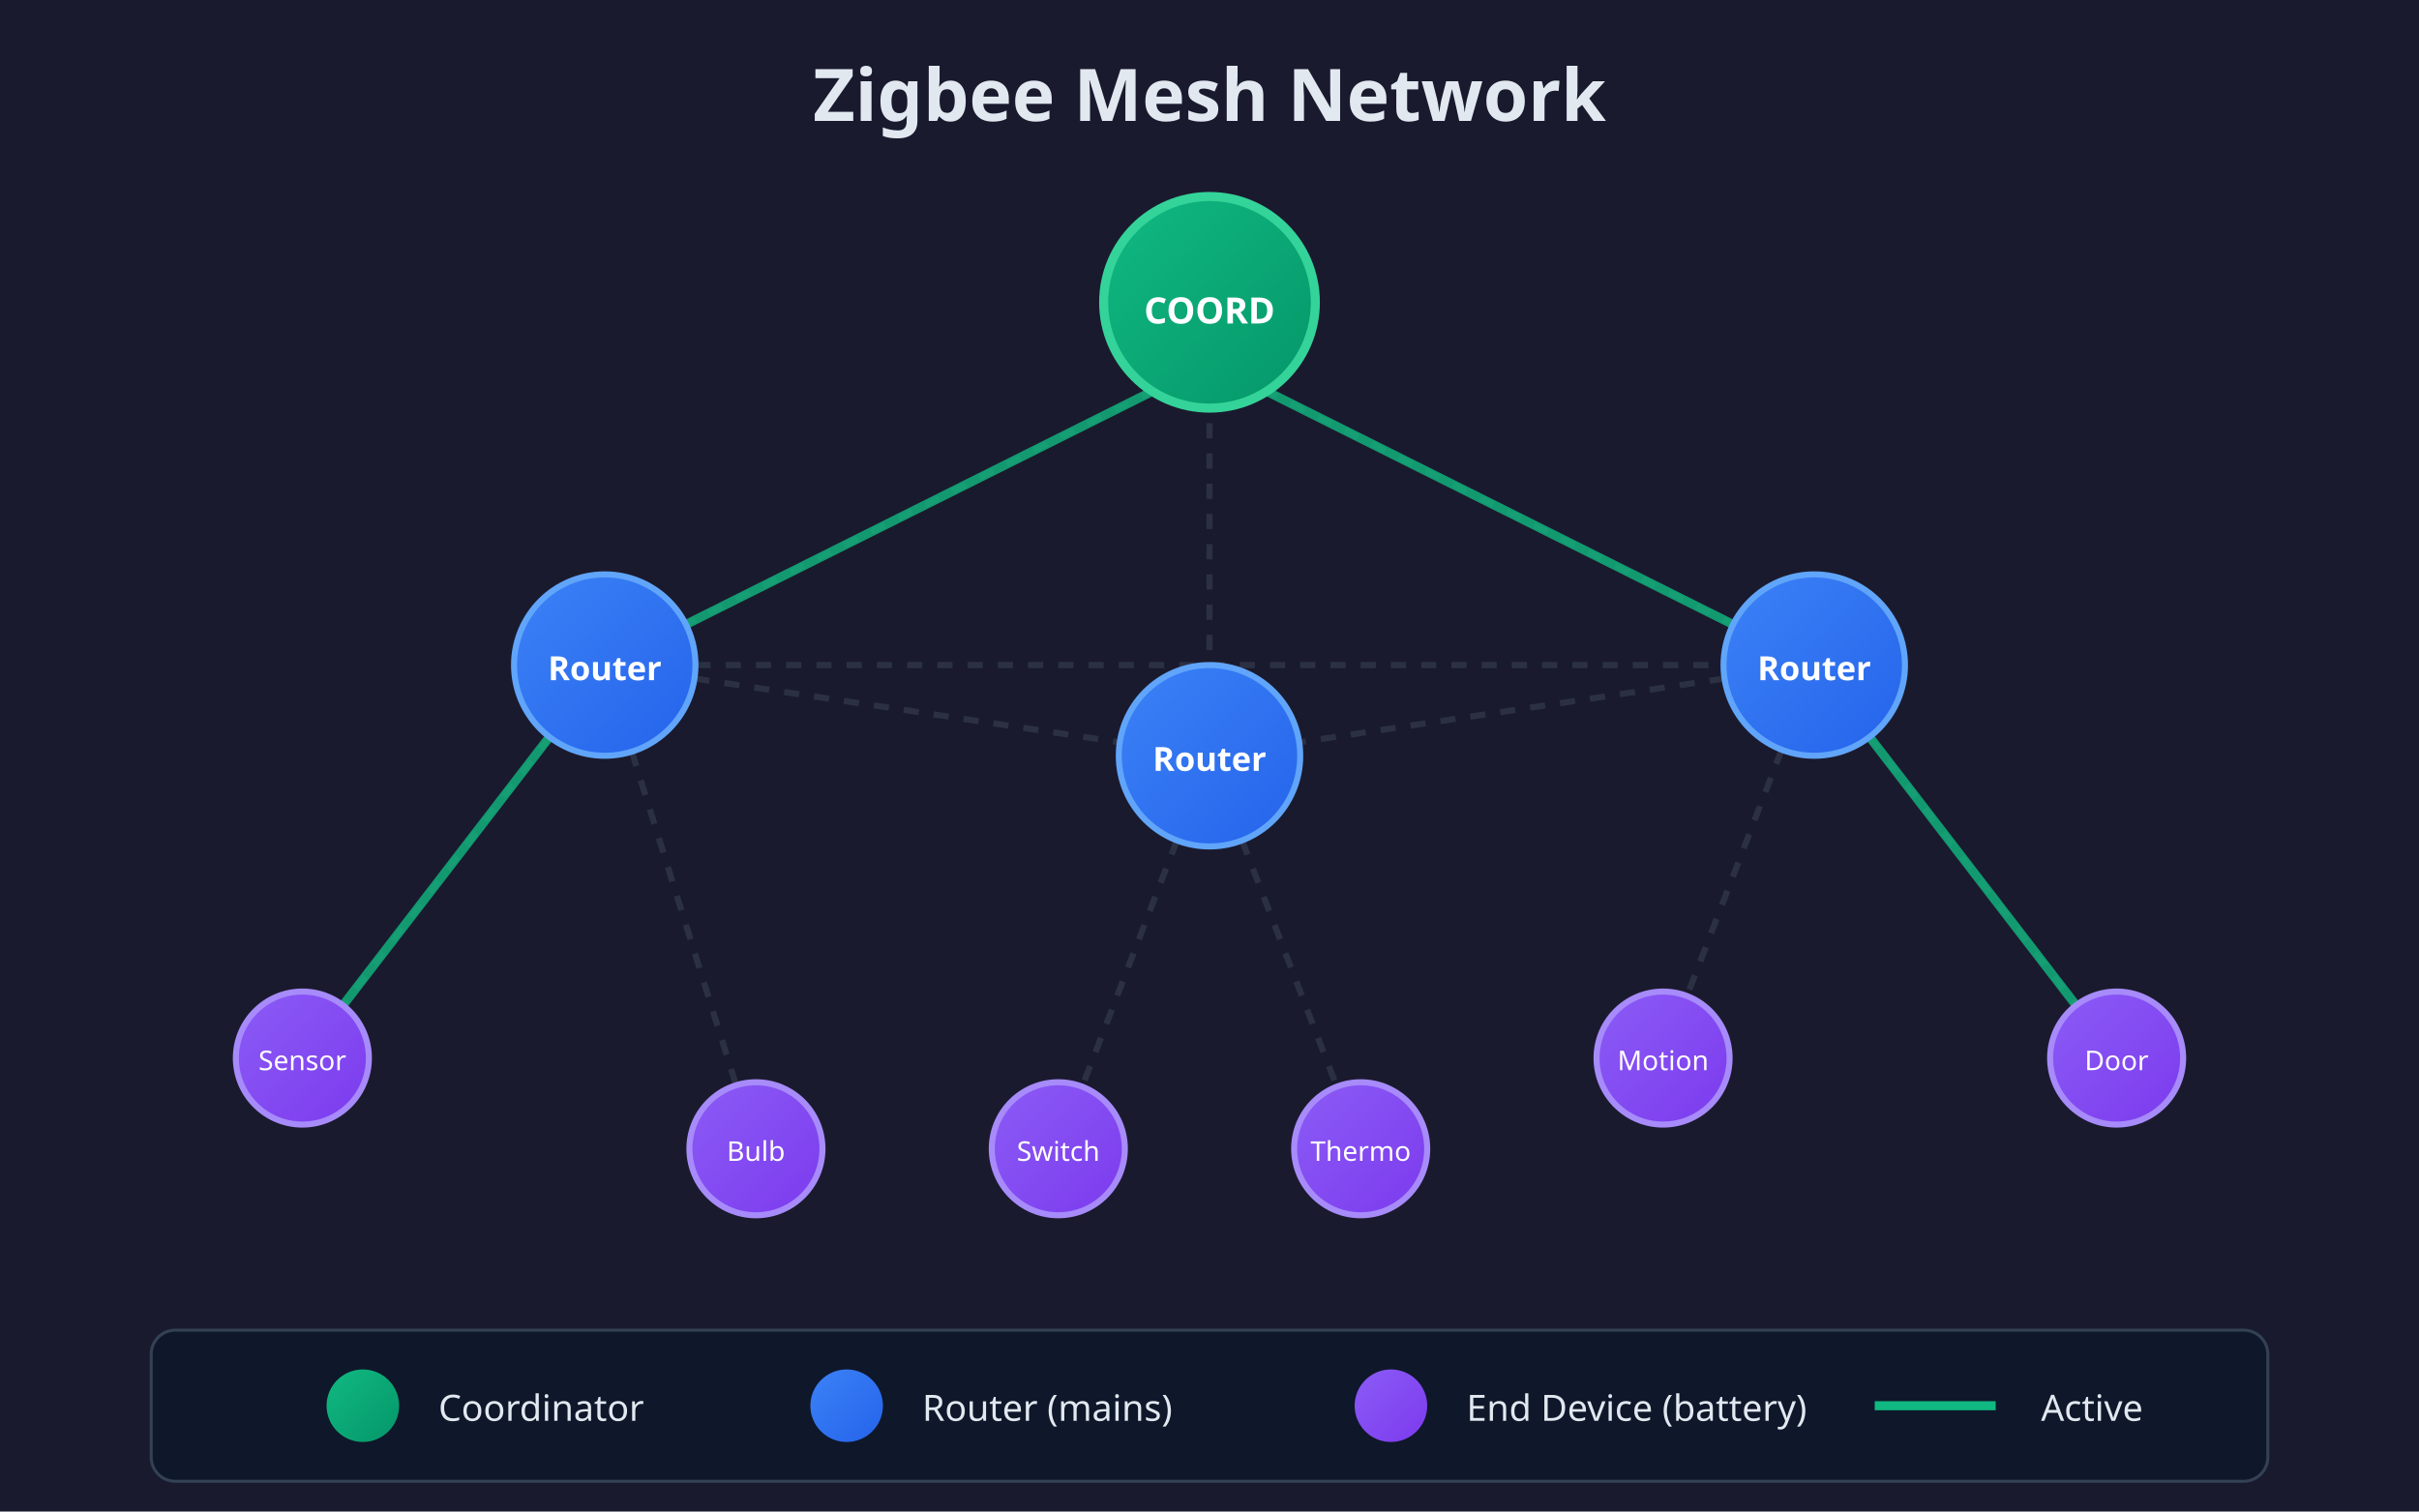
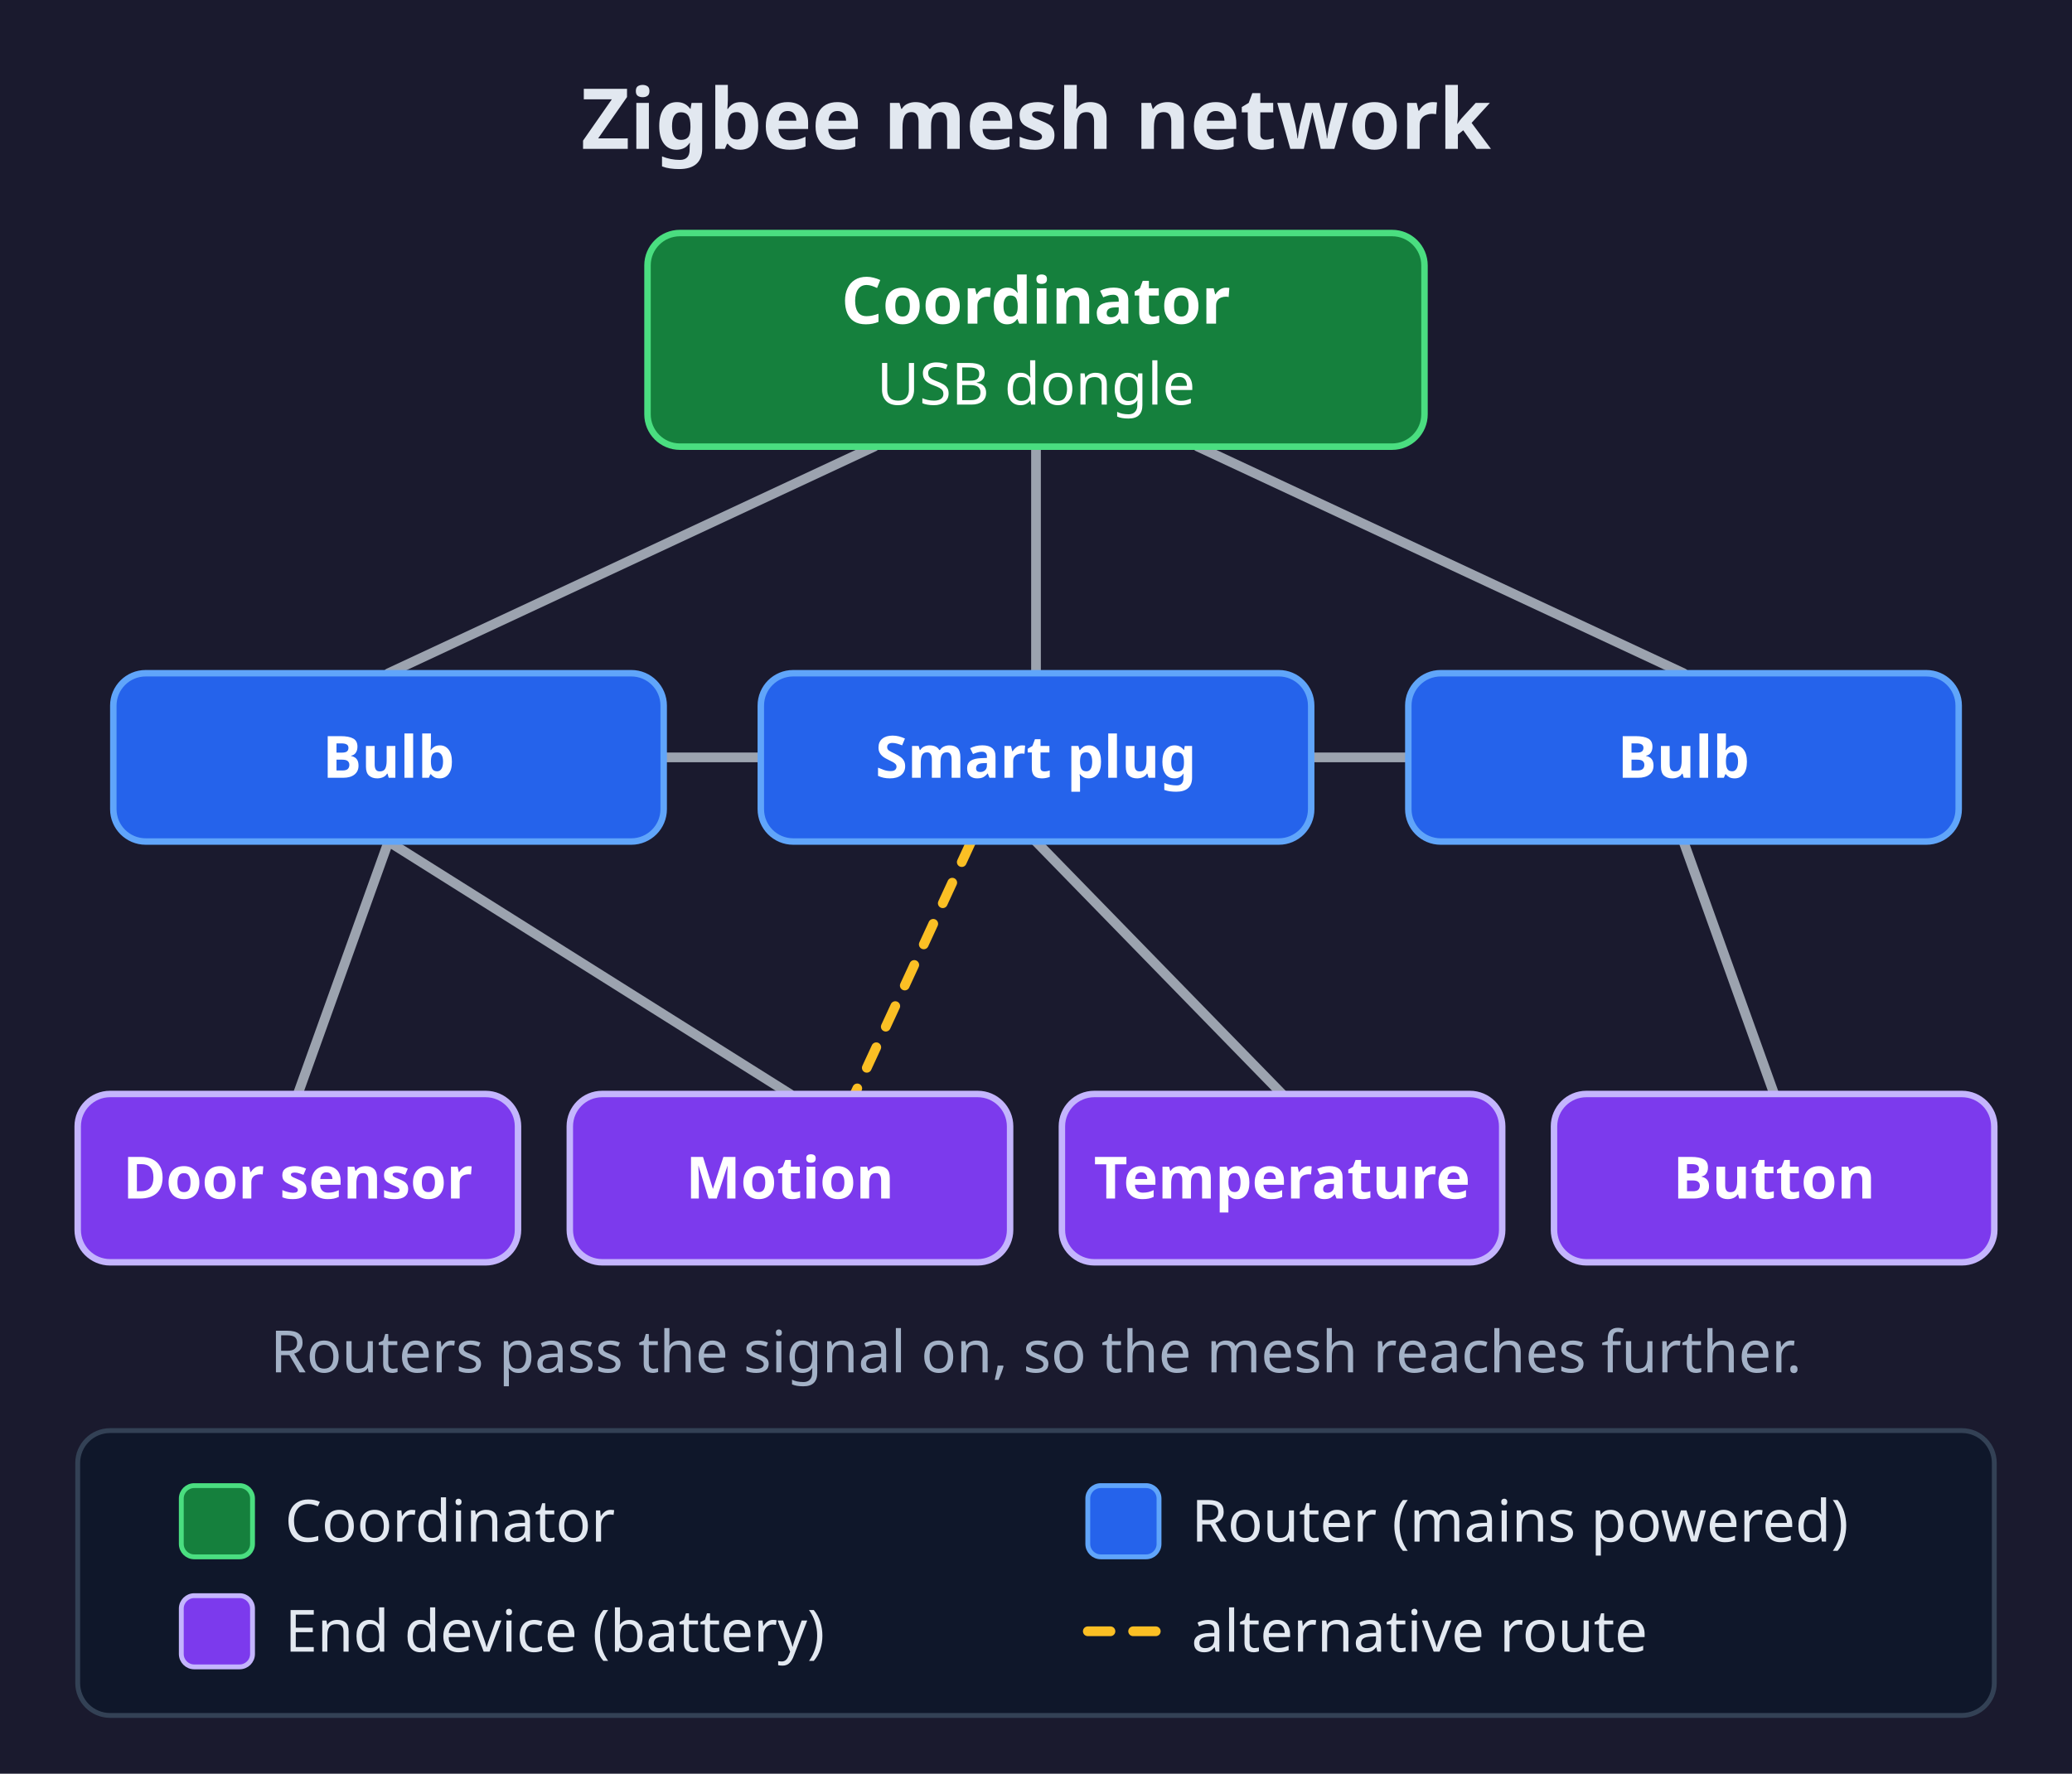
- <svg xmlns="http://www.w3.org/2000/svg" viewBox="0 0 800 500">
-   <defs>
-     <linearGradient id="coordGrad" x1="0%" y1="0%" x2="100%" y2="100%">
-       <stop offset="0%" style="stop-color:#10b981;stop-opacity:1" />
-       <stop offset="100%" style="stop-color:#059669;stop-opacity:1" />
-     </linearGradient>
-     <linearGradient id="routerGrad" x1="0%" y1="0%" x2="100%" y2="100%">
-       <stop offset="0%" style="stop-color:#3b82f6;stop-opacity:1" />
-       <stop offset="100%" style="stop-color:#2563eb;stop-opacity:1" />
-     </linearGradient>
-     <linearGradient id="endGrad" x1="0%" y1="0%" x2="100%" y2="100%">
-       <stop offset="0%" style="stop-color:#8b5cf6;stop-opacity:1" />
-       <stop offset="100%" style="stop-color:#7c3aed;stop-opacity:1" />
-     </linearGradient>
-   </defs>
-   <rect width="800" height="500" fill="#1a1a2e" />
-   <text x="400" y="40" text-anchor="middle" fill="#e2e8f0" font-family="system-ui, sans-serif" font-size="24" font-weight="bold">Zigbee Mesh Network</text>
-   <g stroke="#374151" stroke-width="2" stroke-dasharray="5,5" opacity="0.6">
-     <line x1="400" y1="120" x2="200" y2="220" />
-     <line x1="400" y1="120" x2="600" y2="220" />
-     <line x1="400" y1="120" x2="400" y2="250" />
-     <line x1="200" y1="220" x2="400" y2="250" />
-     <line x1="600" y1="220" x2="400" y2="250" />
-     <line x1="200" y1="220" x2="600" y2="220" />
-     <line x1="200" y1="220" x2="100" y2="350" />
-     <line x1="200" y1="220" x2="250" y2="380" />
-     <line x1="400" y1="250" x2="350" y2="380" />
-     <line x1="400" y1="250" x2="450" y2="380" />
-     <line x1="600" y1="220" x2="550" y2="350" />
-     <line x1="600" y1="220" x2="700" y2="350" />
-   </g>
-   <g stroke="#10b981" stroke-width="3" opacity="0.8">
-     <line x1="400" y1="120" x2="200" y2="220" />
-     <line x1="400" y1="120" x2="600" y2="220" />
-     <line x1="200" y1="220" x2="100" y2="350" />
-     <line x1="600" y1="220" x2="700" y2="350" />
-   </g>
-   <circle cx="400" cy="100" r="35" fill="url(#coordGrad)" stroke="#34d399" stroke-width="3" />
-   <text x="400" y="107" text-anchor="middle" fill="white" font-family="system-ui, sans-serif" font-size="12" font-weight="bold">COORD</text>
-   <circle cx="200" cy="220" r="30" fill="url(#routerGrad)" stroke="#60a5fa" stroke-width="2" />
-   <text x="200" y="225" text-anchor="middle" fill="white" font-family="system-ui, sans-serif" font-size="11" font-weight="bold">Router</text>
-   <circle cx="400" cy="250" r="30" fill="url(#routerGrad)" stroke="#60a5fa" stroke-width="2" />
-   <text x="400" y="255" text-anchor="middle" fill="white" font-family="system-ui, sans-serif" font-size="11" font-weight="bold">Router</text>
-   <circle cx="600" cy="220" r="30" fill="url(#routerGrad)" stroke="#60a5fa" stroke-width="2" />
-   <text x="600" y="225" text-anchor="middle" fill="white" font-family="system-ui, sans-serif" font-size="11" font-weight="bold">Router</text>
-   <circle cx="100" cy="350" r="22" fill="url(#endGrad)" stroke="#a78bfa" stroke-width="2" />
-   <text x="100" y="354" text-anchor="middle" fill="white" font-family="system-ui, sans-serif" font-size="9">Sensor</text>
-   <circle cx="250" cy="380" r="22" fill="url(#endGrad)" stroke="#a78bfa" stroke-width="2" />
-   <text x="250" y="384" text-anchor="middle" fill="white" font-family="system-ui, sans-serif" font-size="9">Bulb</text>
-   <circle cx="350" cy="380" r="22" fill="url(#endGrad)" stroke="#a78bfa" stroke-width="2" />
-   <text x="350" y="384" text-anchor="middle" fill="white" font-family="system-ui, sans-serif" font-size="9">Switch</text>
-   <circle cx="450" cy="380" r="22" fill="url(#endGrad)" stroke="#a78bfa" stroke-width="2" />
-   <text x="450" y="384" text-anchor="middle" fill="white" font-family="system-ui, sans-serif" font-size="9">Thermo</text>
-   <circle cx="550" cy="350" r="22" fill="url(#endGrad)" stroke="#a78bfa" stroke-width="2" />
-   <text x="550" y="354" text-anchor="middle" fill="white" font-family="system-ui, sans-serif" font-size="9">Motion</text>
-   <circle cx="700" cy="350" r="22" fill="url(#endGrad)" stroke="#a78bfa" stroke-width="2" />
-   <text x="700" y="354" text-anchor="middle" fill="white" font-family="system-ui, sans-serif" font-size="9">Door</text>
-   <rect x="50" y="440" width="700" height="50" rx="8" fill="#0f172a" stroke="#334155" stroke-width="1" />
-   <circle cx="120" cy="465" r="12" fill="url(#coordGrad)" />
-   <text x="145" y="470" fill="#e2e8f0" font-family="system-ui, sans-serif" font-size="12">Coordinator</text>
-   <circle cx="280" cy="465" r="12" fill="url(#routerGrad)" />
-   <text x="305" y="470" fill="#e2e8f0" font-family="system-ui, sans-serif" font-size="12">Router (mains)</text>
-   <circle cx="460" cy="465" r="12" fill="url(#endGrad)" />
-   <text x="485" y="470" fill="#e2e8f0" font-family="system-ui, sans-serif" font-size="12">End Device (battery)</text>
-   <line x1="620" y1="465" x2="660" y2="465" stroke="#10b981" stroke-width="3" />
-   <text x="675" y="470" fill="#e2e8f0" font-family="system-ui, sans-serif" font-size="12">Active</text>
+ <svg xmlns="http://www.w3.org/2000/svg" viewBox="0 0 640 548" role="img" lang="en" font-family="system-ui, sans-serif">
+   <rect x="0" y="0" width="640" height="548" fill="#1a1a2e" />
+   <text x="320" y="46" font-size="26" fill="#e2e8f0" text-anchor="middle" font-weight="700">Zigbee mesh network</text>
+   <path d="M270 138L120 208" fill="none" stroke="#9ca3af" stroke-width="3" stroke-linecap="round" stroke-linejoin="round" />
+   <path d="M320 138L320 208" fill="none" stroke="#9ca3af" stroke-width="3" stroke-linecap="round" stroke-linejoin="round" />
+   <path d="M370 138L520 208" fill="none" stroke="#9ca3af" stroke-width="3" stroke-linecap="round" stroke-linejoin="round" />
+   <path d="M205 234L235 234" fill="none" stroke="#9ca3af" stroke-width="3" stroke-linecap="round" stroke-linejoin="round" />
+   <path d="M405 234L435 234" fill="none" stroke="#9ca3af" stroke-width="3" stroke-linecap="round" stroke-linejoin="round" />
+   <path d="M120 260L92 338" fill="none" stroke="#9ca3af" stroke-width="3" stroke-linecap="round" stroke-linejoin="round" />
+   <path d="M120 260L244 338" fill="none" stroke="#9ca3af" stroke-width="3" stroke-linecap="round" stroke-linejoin="round" />
+   <path d="M320 260L396 338" fill="none" stroke="#9ca3af" stroke-width="3" stroke-linecap="round" stroke-linejoin="round" />
+   <path d="M520 260L548 338" fill="none" stroke="#9ca3af" stroke-width="3" stroke-linecap="round" stroke-linejoin="round" />
+   <path d="M300 260L264 338" fill="none" stroke="#fbbf24" stroke-width="3" stroke-linecap="round" stroke-linejoin="round" stroke-dasharray="7 7" />
+   <rect x="200" y="72" width="240" height="66" rx="10" fill="#15803d" stroke="#4ade80" stroke-width="2" />
+   <text x="320" y="100" font-size="20" fill="#ffffff" text-anchor="middle" font-weight="700">Coordinator</text>
+   <text x="320" y="125" font-size="18" fill="#ffffff" text-anchor="middle">USB dongle</text>
+   <rect x="35" y="208" width="170" height="52" rx="10" fill="#2563eb" stroke="#60a5fa" stroke-width="2" />
+   <text x="120" y="240.3" font-size="18" fill="#ffffff" text-anchor="middle" font-weight="700">Bulb</text>
+   <rect x="235" y="208" width="170" height="52" rx="10" fill="#2563eb" stroke="#60a5fa" stroke-width="2" />
+   <text x="320" y="240.3" font-size="18" fill="#ffffff" text-anchor="middle" font-weight="700">Smart plug</text>
+   <rect x="435" y="208" width="170" height="52" rx="10" fill="#2563eb" stroke="#60a5fa" stroke-width="2" />
+   <text x="520" y="240.3" font-size="18" fill="#ffffff" text-anchor="middle" font-weight="700">Bulb</text>
+   <rect x="24" y="338" width="136" height="52" rx="10" fill="#7c3aed" stroke="#c4b5fd" stroke-width="2" />
+   <text x="92" y="370.3" font-size="18" fill="#ffffff" text-anchor="middle" font-weight="700">Door sensor</text>
+   <rect x="176" y="338" width="136" height="52" rx="10" fill="#7c3aed" stroke="#c4b5fd" stroke-width="2" />
+   <text x="244" y="370.3" font-size="18" fill="#ffffff" text-anchor="middle" font-weight="700">Motion</text>
+   <rect x="328" y="338" width="136" height="52" rx="10" fill="#7c3aed" stroke="#c4b5fd" stroke-width="2" />
+   <text x="396" y="370.3" font-size="18" fill="#ffffff" text-anchor="middle" font-weight="700">Temperature</text>
+   <rect x="480" y="338" width="136" height="52" rx="10" fill="#7c3aed" stroke="#c4b5fd" stroke-width="2" />
+   <text x="548" y="370.3" font-size="18" fill="#ffffff" text-anchor="middle" font-weight="700">Button</text>
+   <text x="320" y="424" font-size="18" fill="#a3b1c6" text-anchor="middle">Routers pass the signal on, so the mesh reaches further.</text>
+   <rect x="24" y="442" width="592" height="88" rx="10" fill="#0f172a" stroke="#334155" stroke-width="1.5" />
+   <rect x="56" y="459" width="22" height="22" rx="4" fill="#15803d" stroke="#4ade80" stroke-width="1.5" />
+   <text x="88" y="476.3" font-size="18" fill="#e2e8f0">Coordinator</text>
+   <rect x="336" y="459" width="22" height="22" rx="4" fill="#2563eb" stroke="#60a5fa" stroke-width="1.5" />
+   <text x="368" y="476.3" font-size="18" fill="#e2e8f0">Router (mains powered)</text>
+   <rect x="56" y="493" width="22" height="22" rx="4" fill="#7c3aed" stroke="#c4b5fd" stroke-width="1.5" />
+   <text x="88" y="510.3" font-size="18" fill="#e2e8f0">End device (battery)</text>
+   <path d="M336 504L358 504" fill="none" stroke="#fbbf24" stroke-width="3" stroke-linecap="round" stroke-linejoin="round" stroke-dasharray="7 7" />
+   <text x="368" y="510.3" font-size="18" fill="#e2e8f0">alternative route</text>
</svg>
